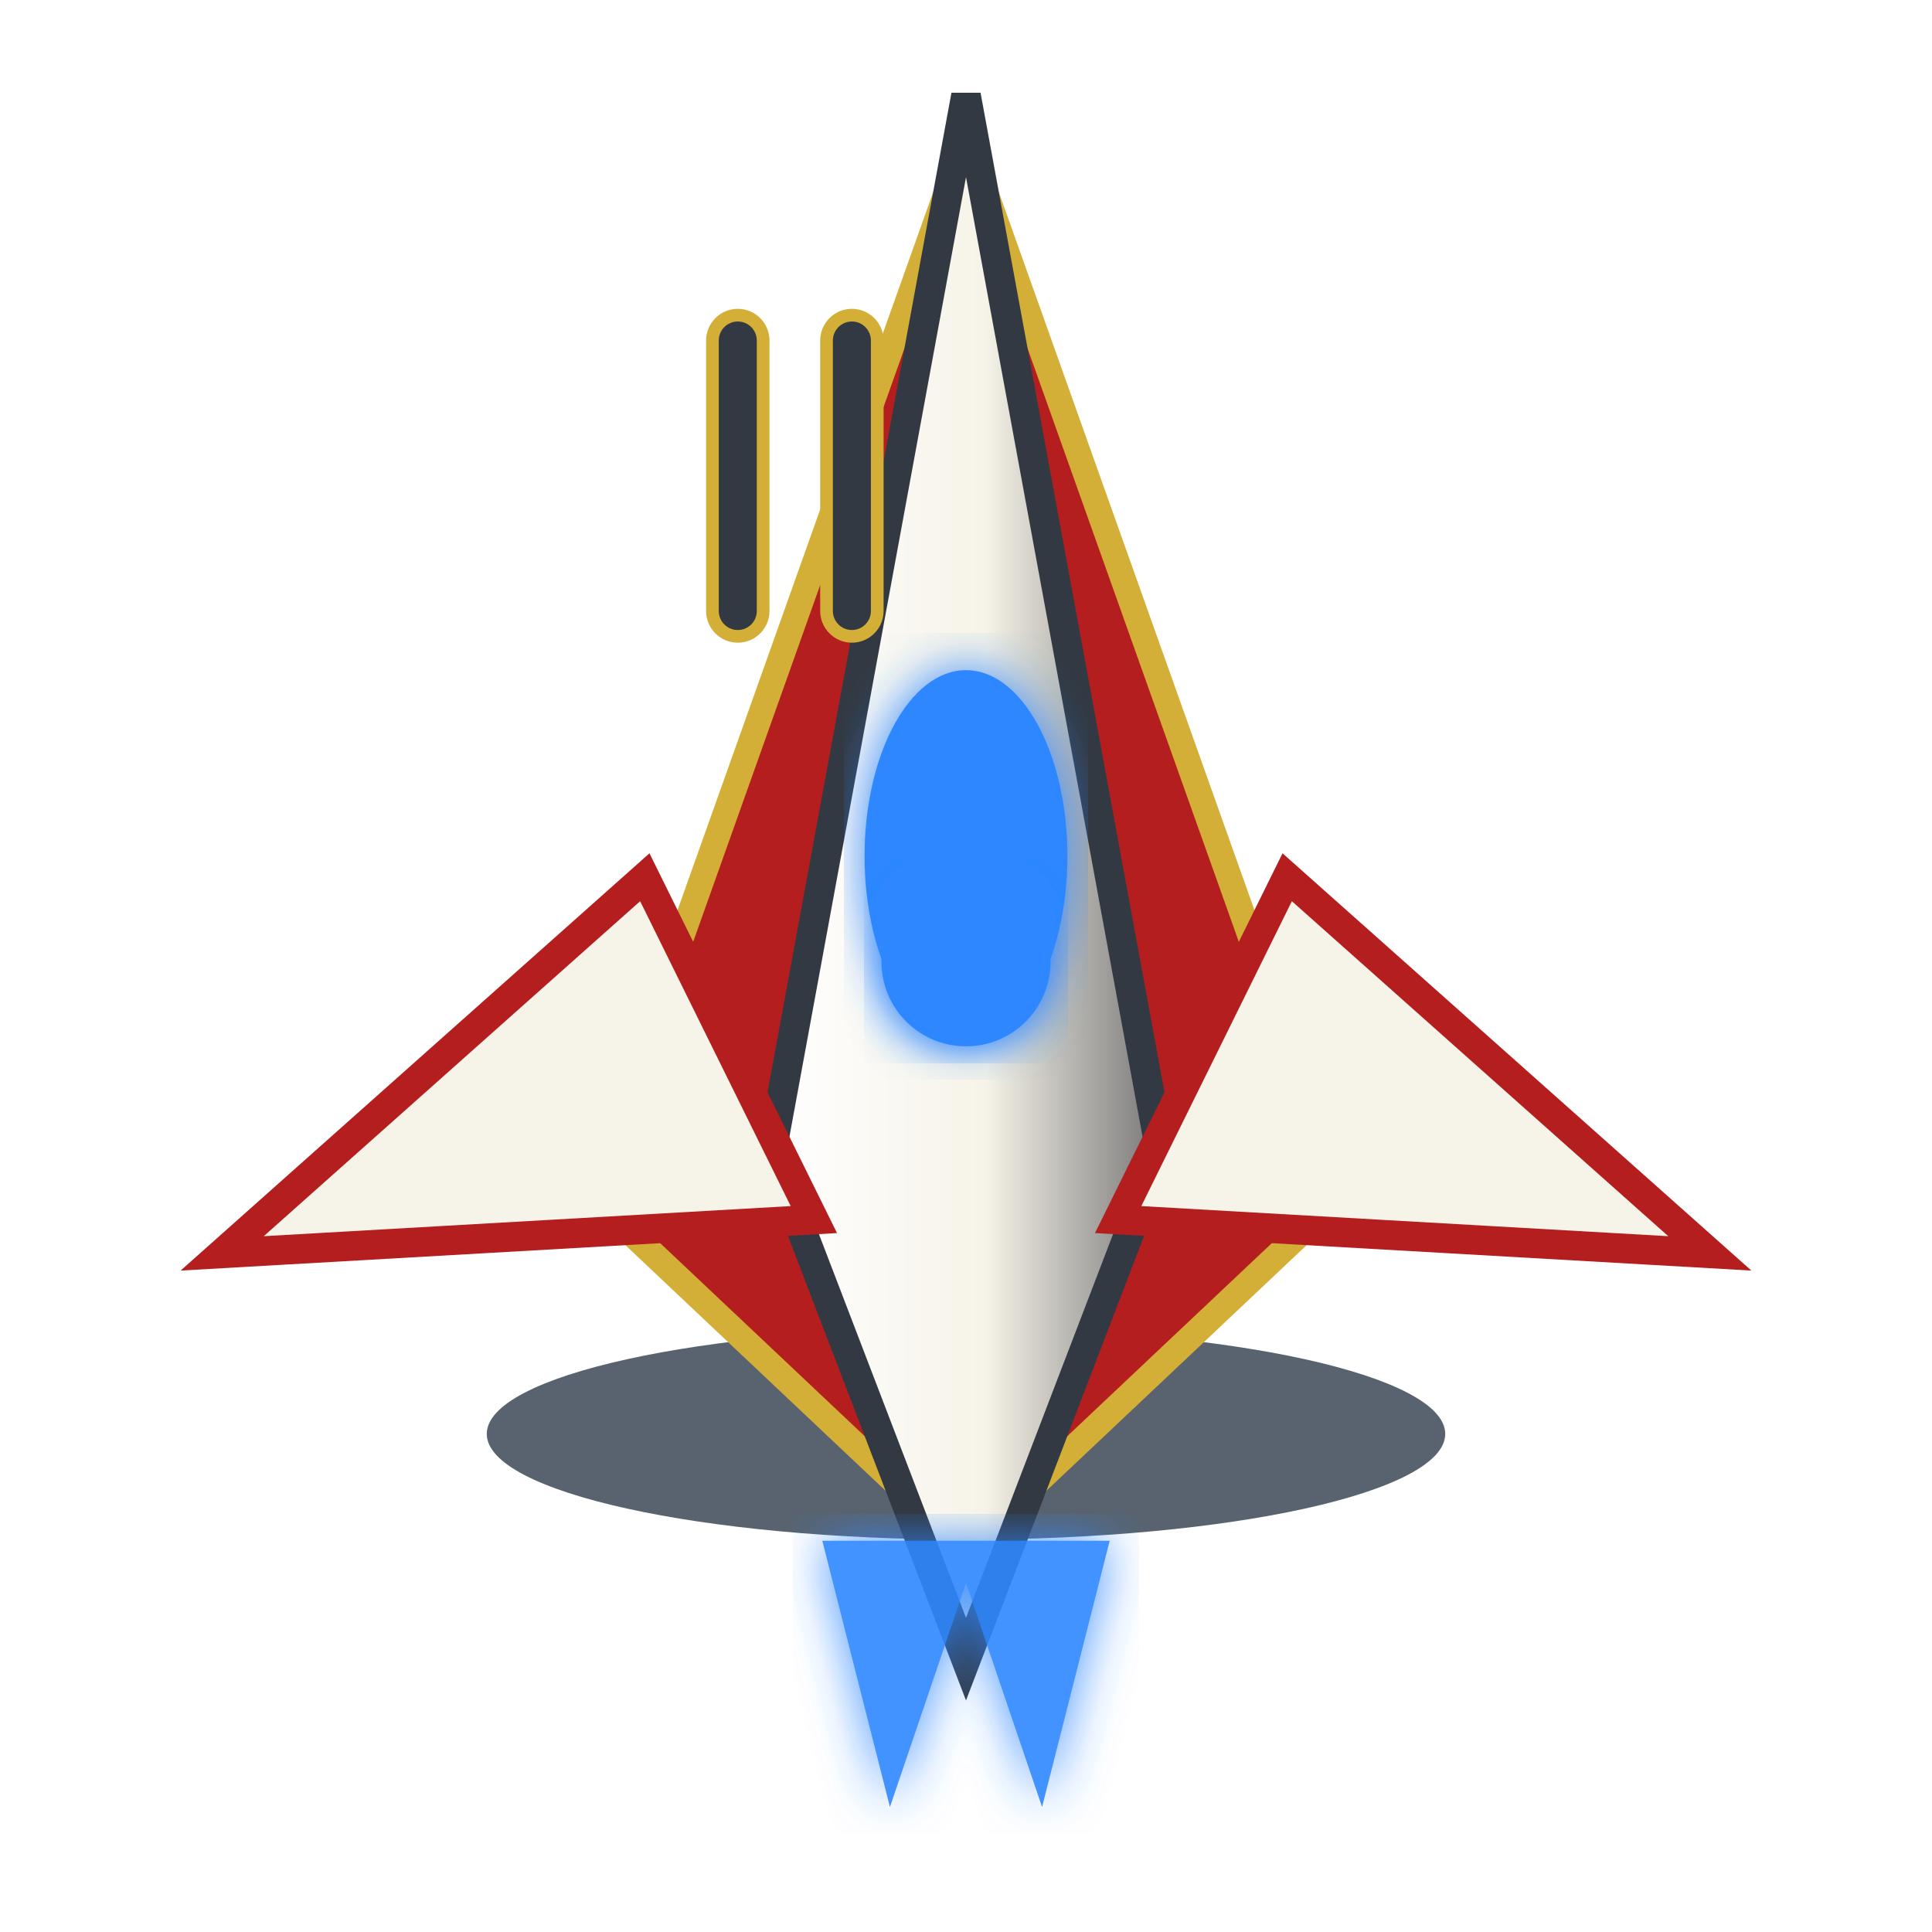
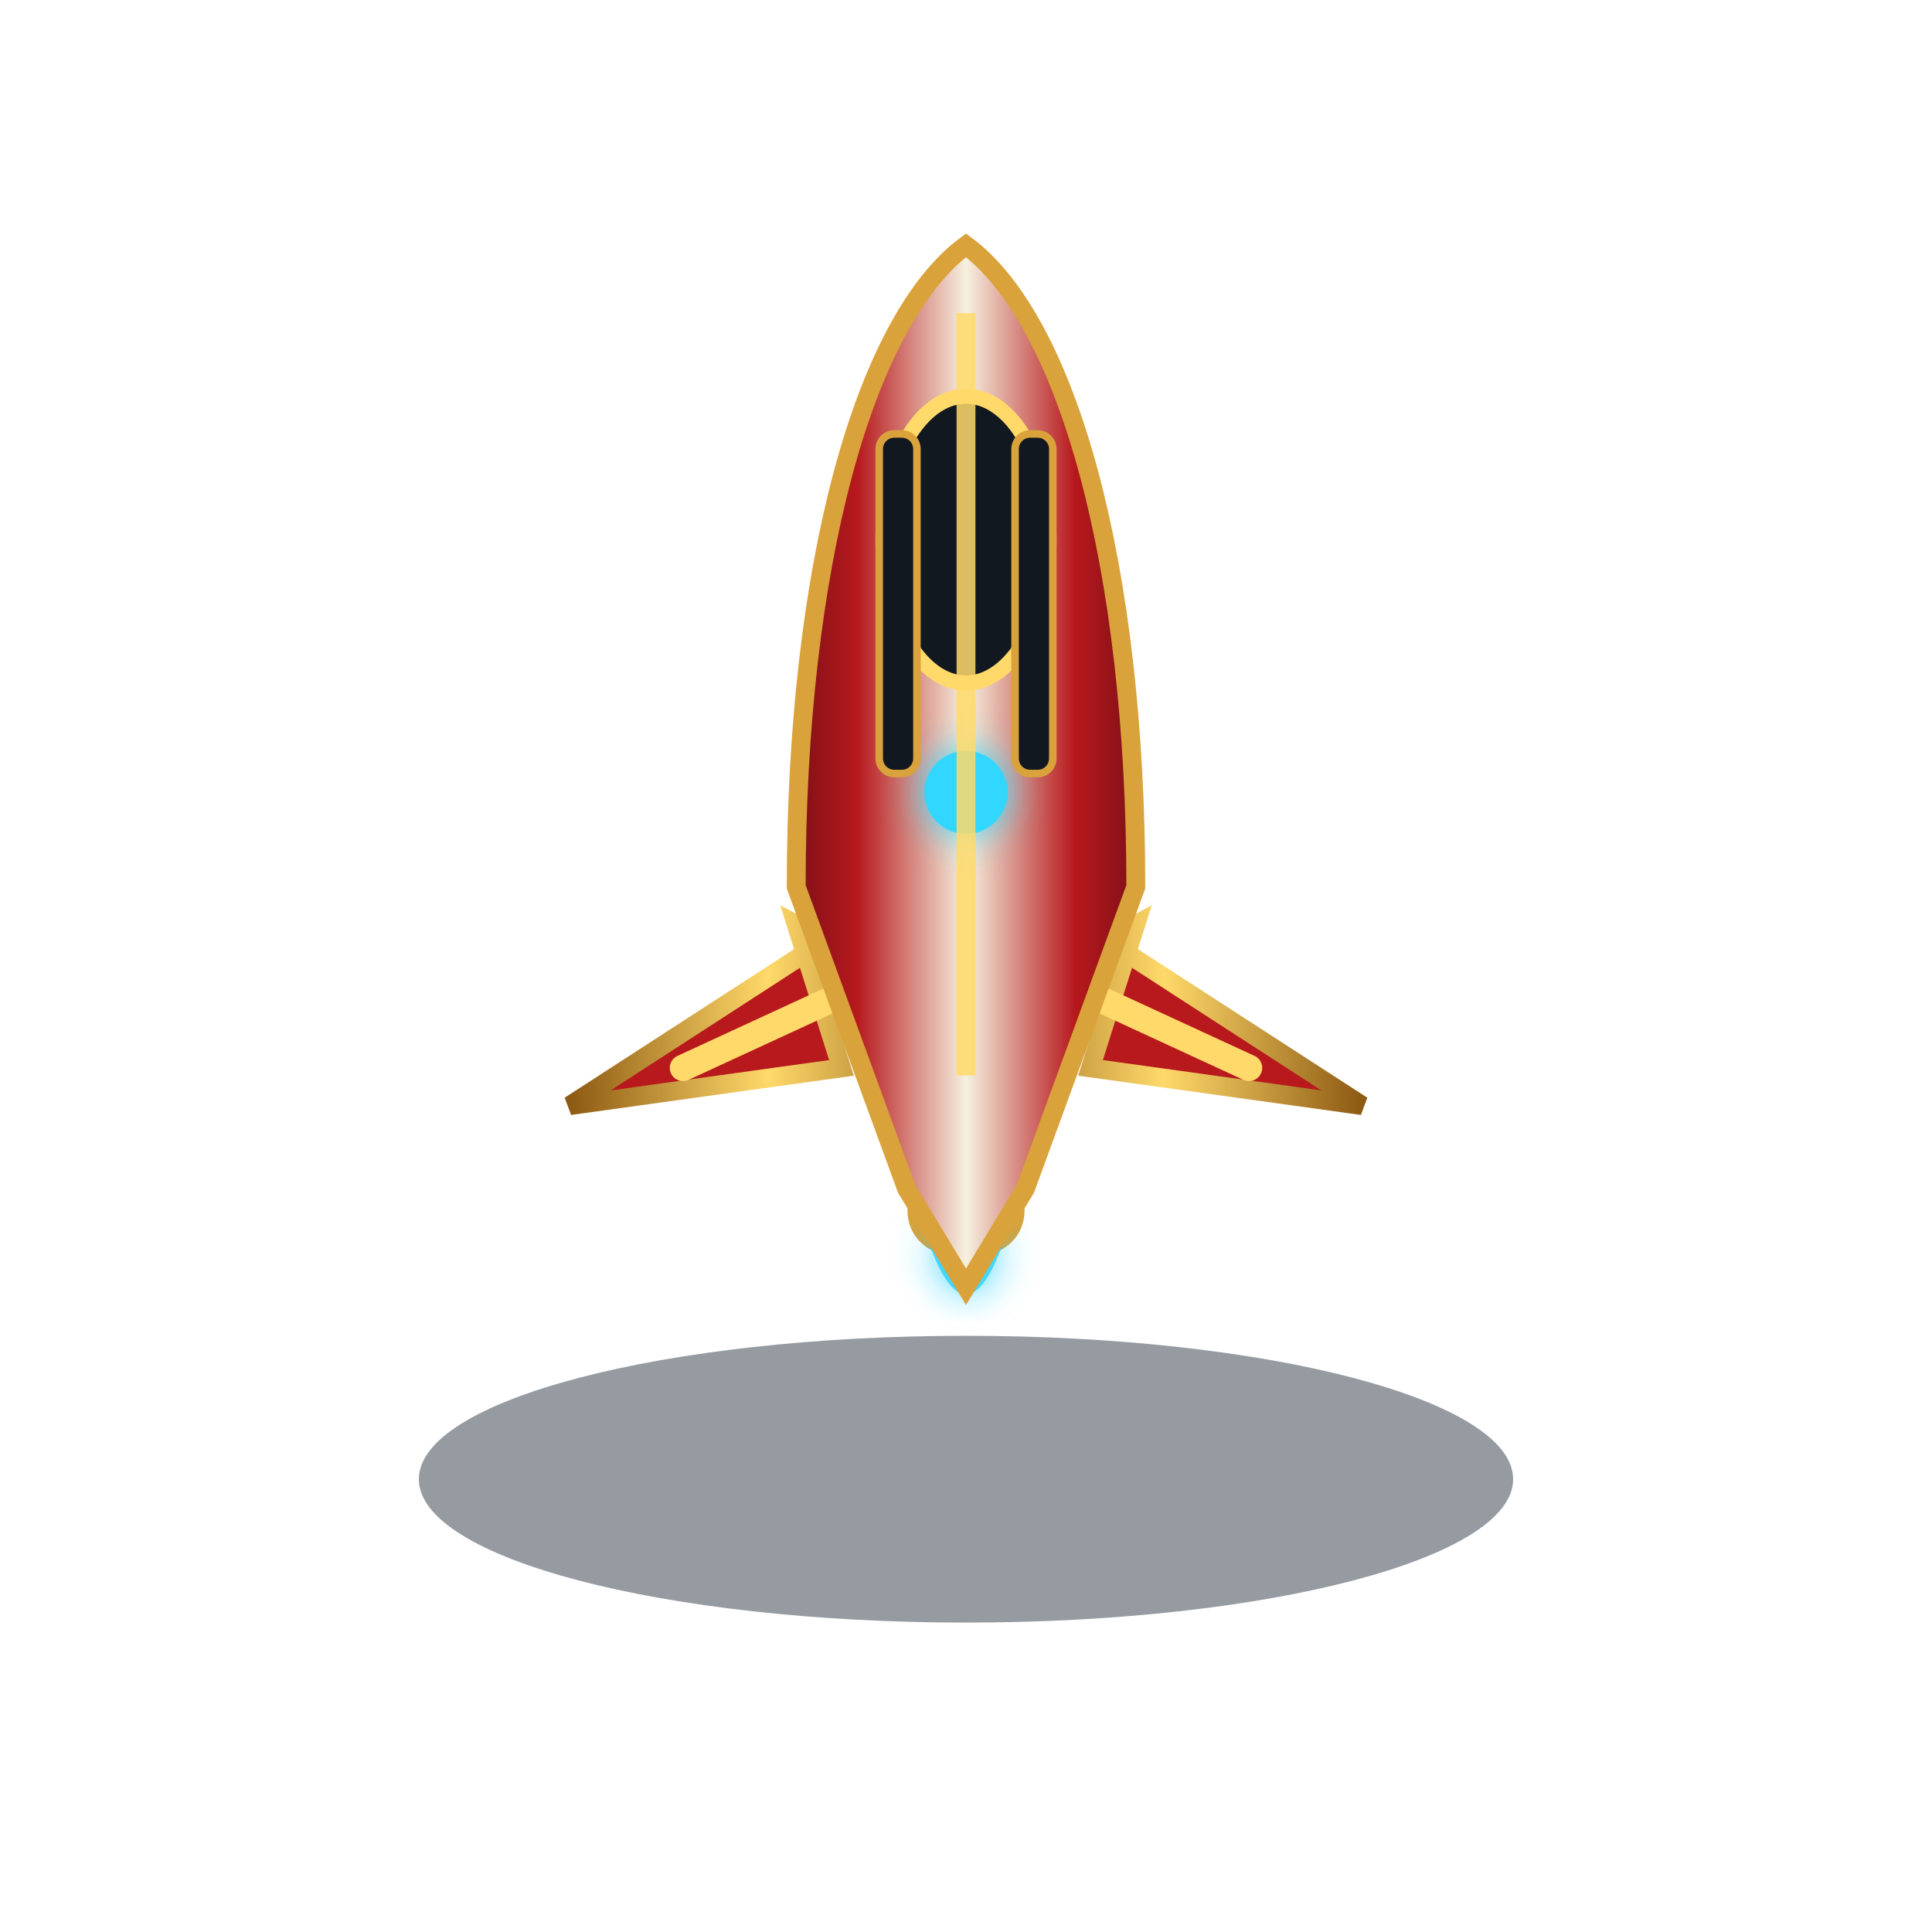
<svg xmlns="http://www.w3.org/2000/svg" viewBox="0 0 512 512">
  <defs>
-     <filter id="glow">
-       <feGaussianBlur stdDeviation="6" result="b" />
+     <filter id="glow" x="-50%" y="-50%" width="200%" height="200%">
+       <feGaussianBlur stdDeviation="5" result="b" />
      <feMerge>
        <feMergeNode in="b" />
        <feMergeNode in="SourceGraphic" />
      </feMerge>
    </filter>
    <linearGradient id="body" x1="0" x2="1">
-       <stop offset="0" stop-color="#fff" />
-       <stop offset=".55" stop-color="#f6f3e8" />
-       <stop offset="1" stop-color="#777" />
+       <stop offset="0" stop-color="#7f1017" />
+       <stop offset="0.18" stop-color="#b7191d" />
+       <stop offset="0.5" stop-color="#f5f1df" />
+       <stop offset="0.82" stop-color="#b7191d" />
+       <stop offset="1" stop-color="#7f1017" />
+     </linearGradient>
+     <linearGradient id="gold" x1="0" x2="1">
+       <stop offset="0" stop-color="#8d5a13" />
+       <stop offset="0.5" stop-color="#ffd96a" />
+       <stop offset="1" stop-color="#8d5a13" />
    </linearGradient>
  </defs>
-   <ellipse cx="256" cy="380" rx="127" ry="28" fill="#001022" opacity=".65" />
-   <g transform="scale(1.12) translate(-27.42857,-27.42857)">
-     <polygon points="256,60 167,310 256,394 345,310" fill="#b51e1e" stroke="#d4af37" stroke-width="6" />
-     <polygon points="256,50 210,300 256,420 302,300" fill="url(#body)" stroke="#333942" stroke-width="7" />
-     <polygon points="180,235 80,324 220,316" fill="#f6f3e8" stroke="#b51e1e" stroke-width="7" />
-     <polygon points="332,235 432,324 292,316" fill="#f6f3e8" stroke="#b51e1e" stroke-width="7" />
-     <ellipse cx="256" cy="230" rx="24" ry="44" fill="#2e87ff" filter="url(#glow)" />
-     <circle cx="256" cy="255" r="20" fill="#2e87ff" filter="url(#glow)" />
-     <rect x="196" y="102" width="12" height="76" rx="6" fill="#333942" stroke="#d4af37" stroke-width="3" />
-     <rect x="223" y="102" width="12" height="76" rx="6" fill="#333942" stroke="#d4af37" stroke-width="3" />
-     <path d="M222 392 L238 455 L256 402 L274 455 L290 392" fill="#2e87ff" filter="url(#glow)" opacity=".9" />
-   </g>
+   <rect width="512" height="512" fill="none" />
+   <ellipse cx="256" cy="392" rx="145" ry="38" fill="#02101f" opacity="0.42" />
+   <path d="M256 225 L151.0 293 L223.0 283 L211.0 245 L256 269 Z" fill="#b7191d" stroke="url(#gold)" stroke-width="5" />
+   <path d="M256 225 L361.0 293 L289.0 283 L301.0 245 L256 269 Z" fill="#b7191d" stroke="url(#gold)" stroke-width="5" />
+   <path d="M181.0 283 L233.0 259" stroke="#ffd96a" stroke-width="7" stroke-linecap="round" />
+   <path d="M331.0 283 L279.0 259" stroke="#ffd96a" stroke-width="7" stroke-linecap="round" />
+   <rect x="242" y="277" width="28" height="54" rx="10" fill="#2b313a" stroke="#d9a23a" stroke-width="3" />
+   <path d="M246 329 Q256 357 266 329" fill="#23cfff" opacity="0.85" filter="url(#glow)" />
+   <path d="M256 65 C283.0 85 301.0 150 301.0 235 L271.75 315 L256 341 L240.25 315 L211.0 235 C211.0 150 229.0 85 256 65 Z" fill="url(#body)" stroke="#d9a23a" stroke-width="5" />
+   <ellipse cx="256" cy="143" rx="22" ry="38" fill="#111820" stroke="#ffd96a" stroke-width="4" />
+   <circle cx="256" cy="210" r="11" fill="#31d7ff" filter="url(#glow)" />
+   <path d="M256 83 L256 285" stroke="#ffd96a" stroke-width="5" opacity="0.85" />
+   <rect x="233" y="115" width="10" height="90" rx="4" fill="#111820" stroke="#d9a23a" stroke-width="2" />
+   <rect x="269" y="115" width="10" height="90" rx="4" fill="#111820" stroke="#d9a23a" stroke-width="2" />
</svg>
